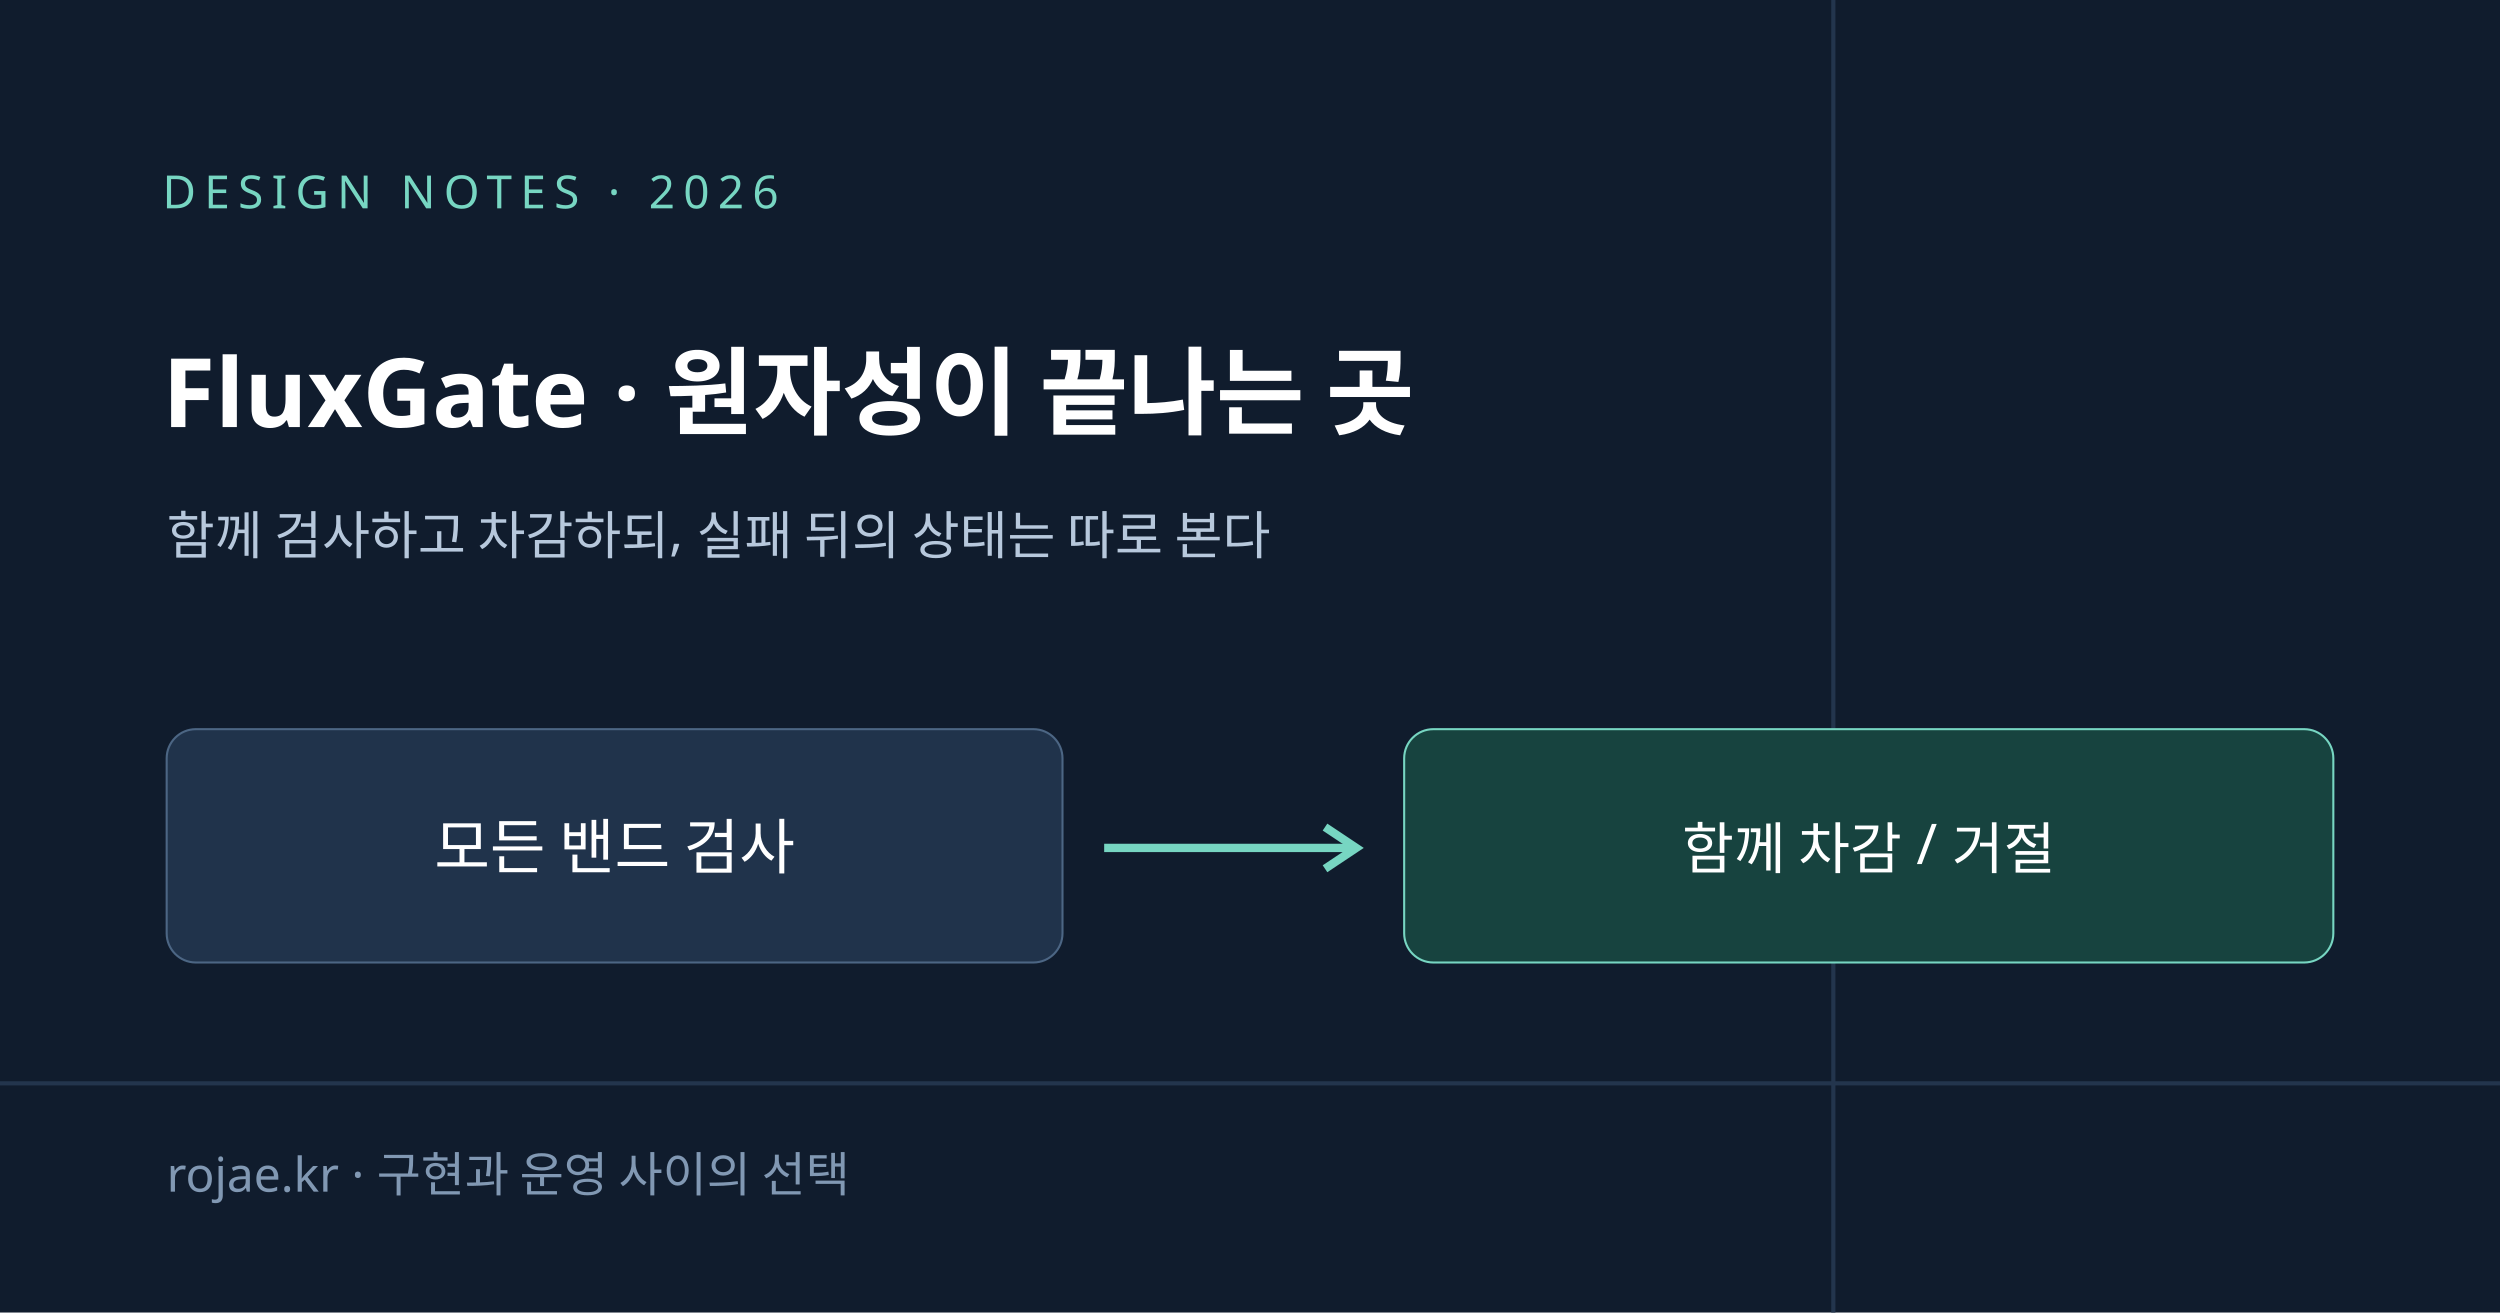
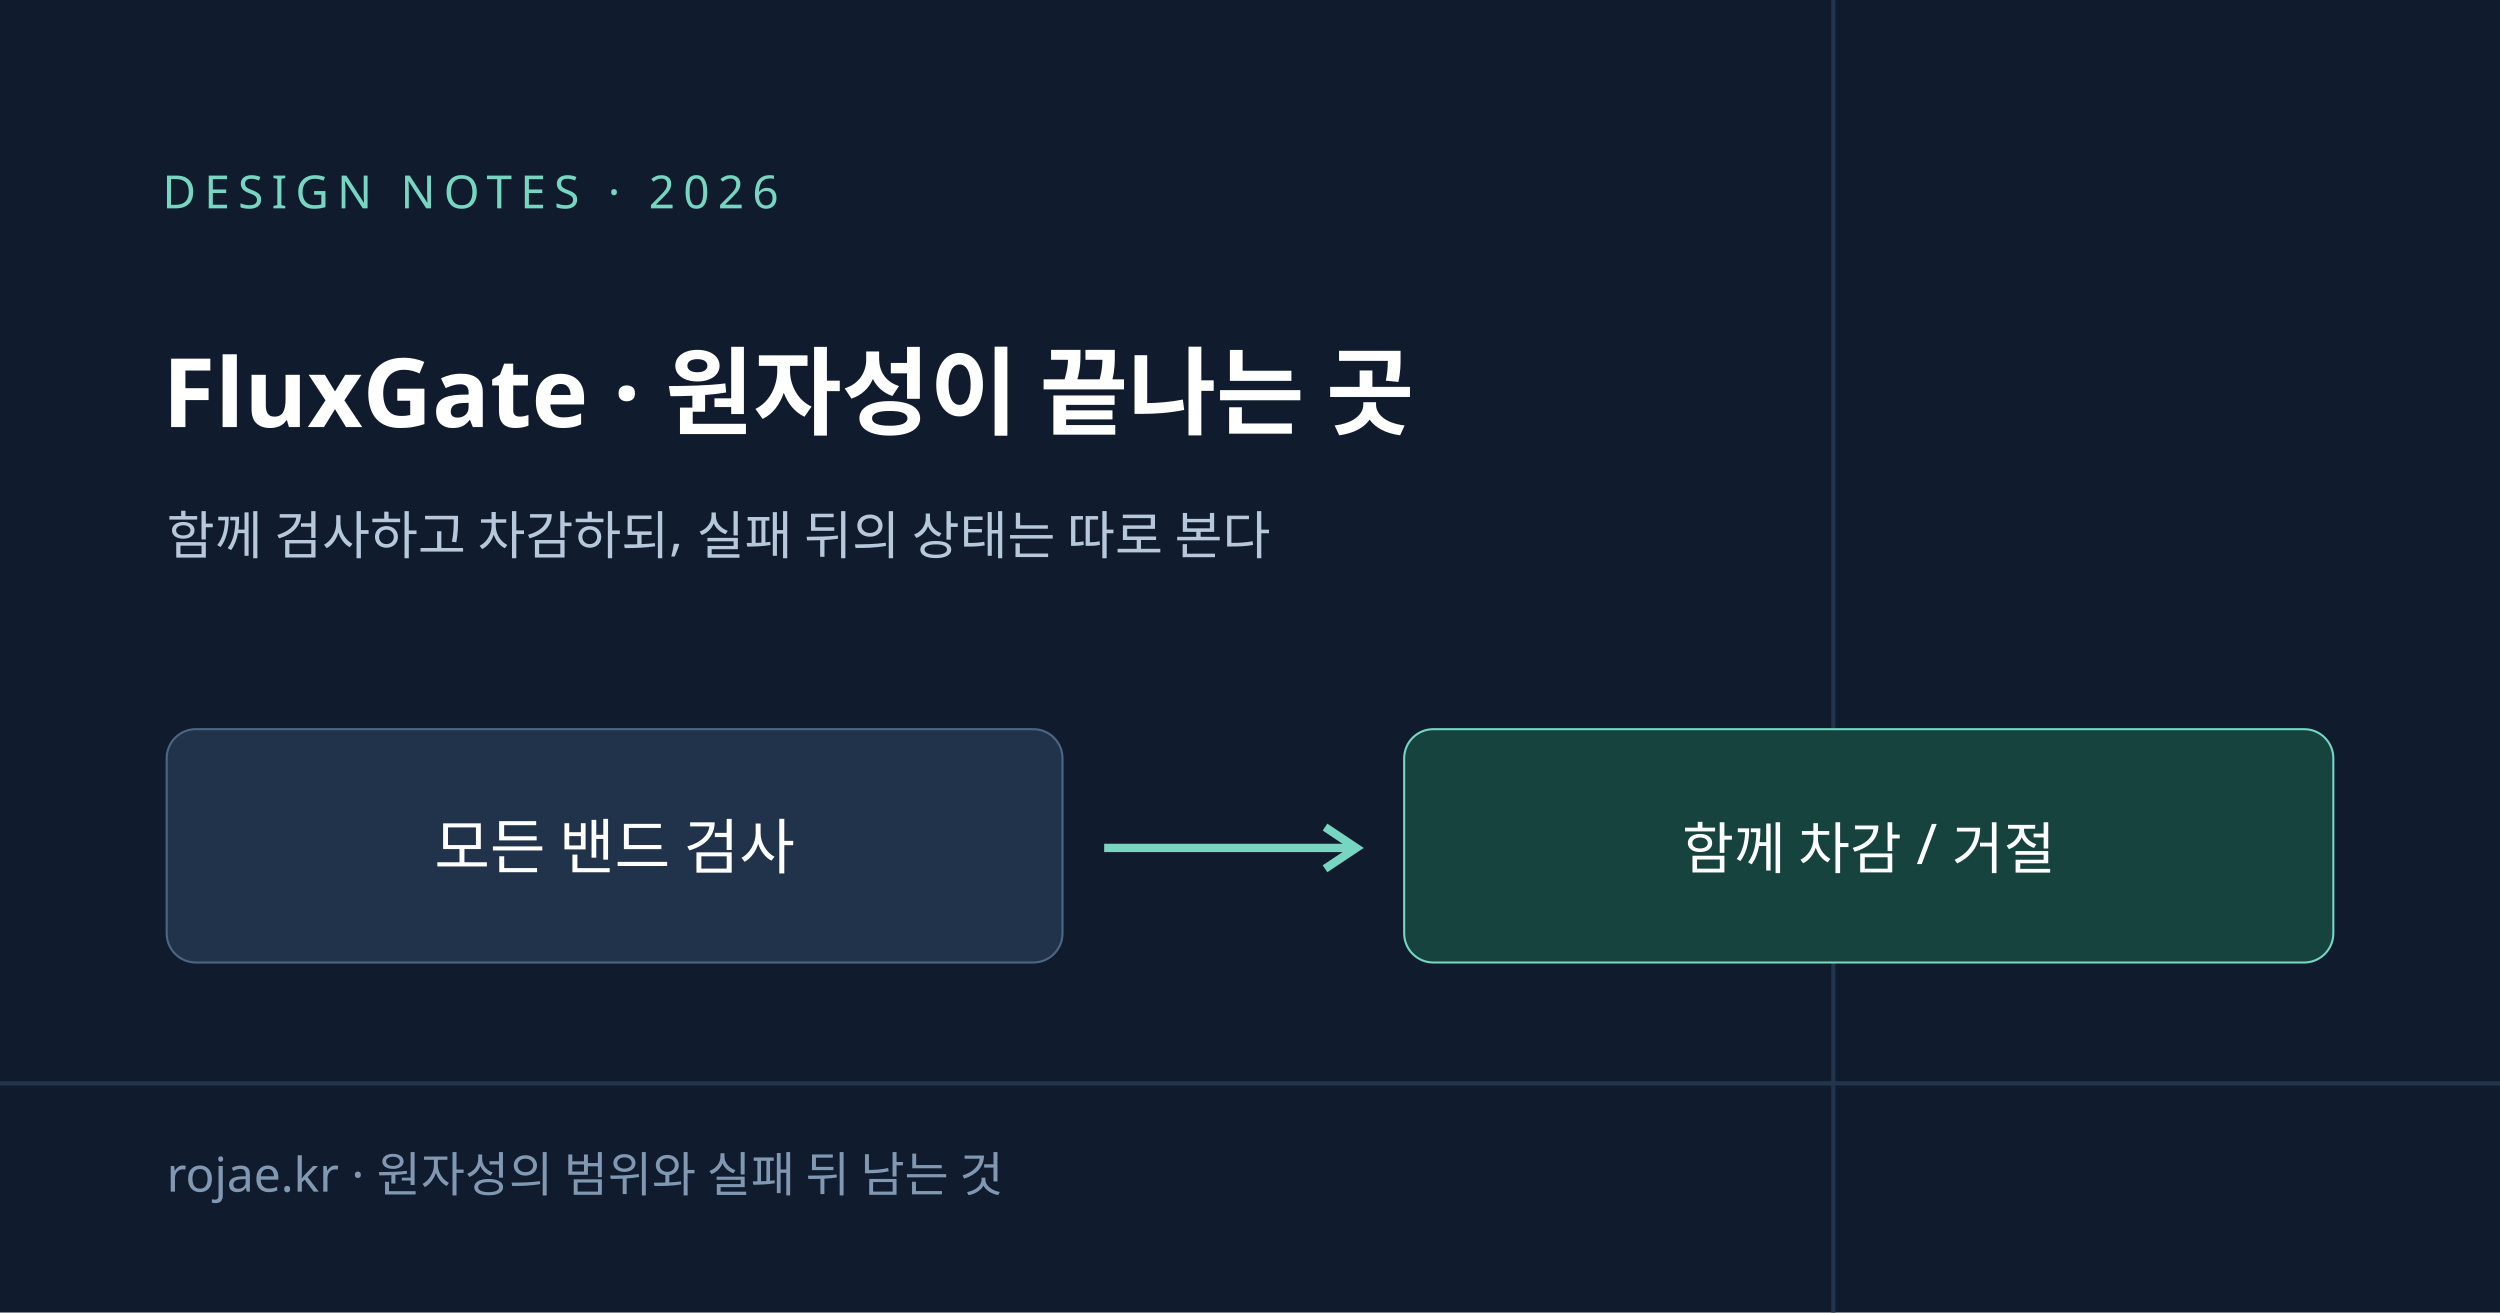
<svg xmlns="http://www.w3.org/2000/svg" width="1200" height="630" viewBox="0 0 1200 630">
  <rect width="1200" height="630" fill="#101c2d" />
  <path d="M0 520H1200M880 0V630" stroke="#23354d" stroke-width="2" />
  <text x="78" y="100" fill="#77d6c2" font-family="sans-serif" font-size="22" letter-spacing="4">DESIGN NOTES · 2026</text>
  <text x="78" y="205" fill="#fff" font-family="sans-serif" font-size="46" font-weight="700">FluxGate · 원자성이 끝나는 곳</text>
  <text x="80" y="266" fill="#b7c8dc" font-family="sans-serif" font-size="25">함께 검사하고 차감하되, 실패 뒤의 상태는 따로 본다</text>
  <rect x="80" y="350" width="430" height="112" rx="14" fill="#20334b" stroke="#4c6684" />
  <text x="295" y="417" text-anchor="middle" fill="#fff" font-family="sans-serif" font-size="29">모든 밴드 검사</text>
  <path d="M530 407H650" stroke="#77d6c2" stroke-width="4" />
  <path d="M636 397L651 407L636 417" fill="none" stroke="#77d6c2" stroke-width="4" />
  <rect x="674" y="350" width="446" height="112" rx="14" fill="#17433f" stroke="#77d6c2" />
  <text x="897" y="417" text-anchor="middle" fill="#fff" font-family="sans-serif" font-size="27">함께 차감 / 거절</text>
-   <text x="80" y="572" fill="#8198b3" font-family="sans-serif" font-size="23">rojae.kr · 구현과 운영 사이의 선택</text>
+   <text x="80" y="572" fill="#8198b3" font-family="sans-serif" font-size="23">rojae.kr · 원자성의 범위와 실패 뒤 남는 것</text>
</svg>
